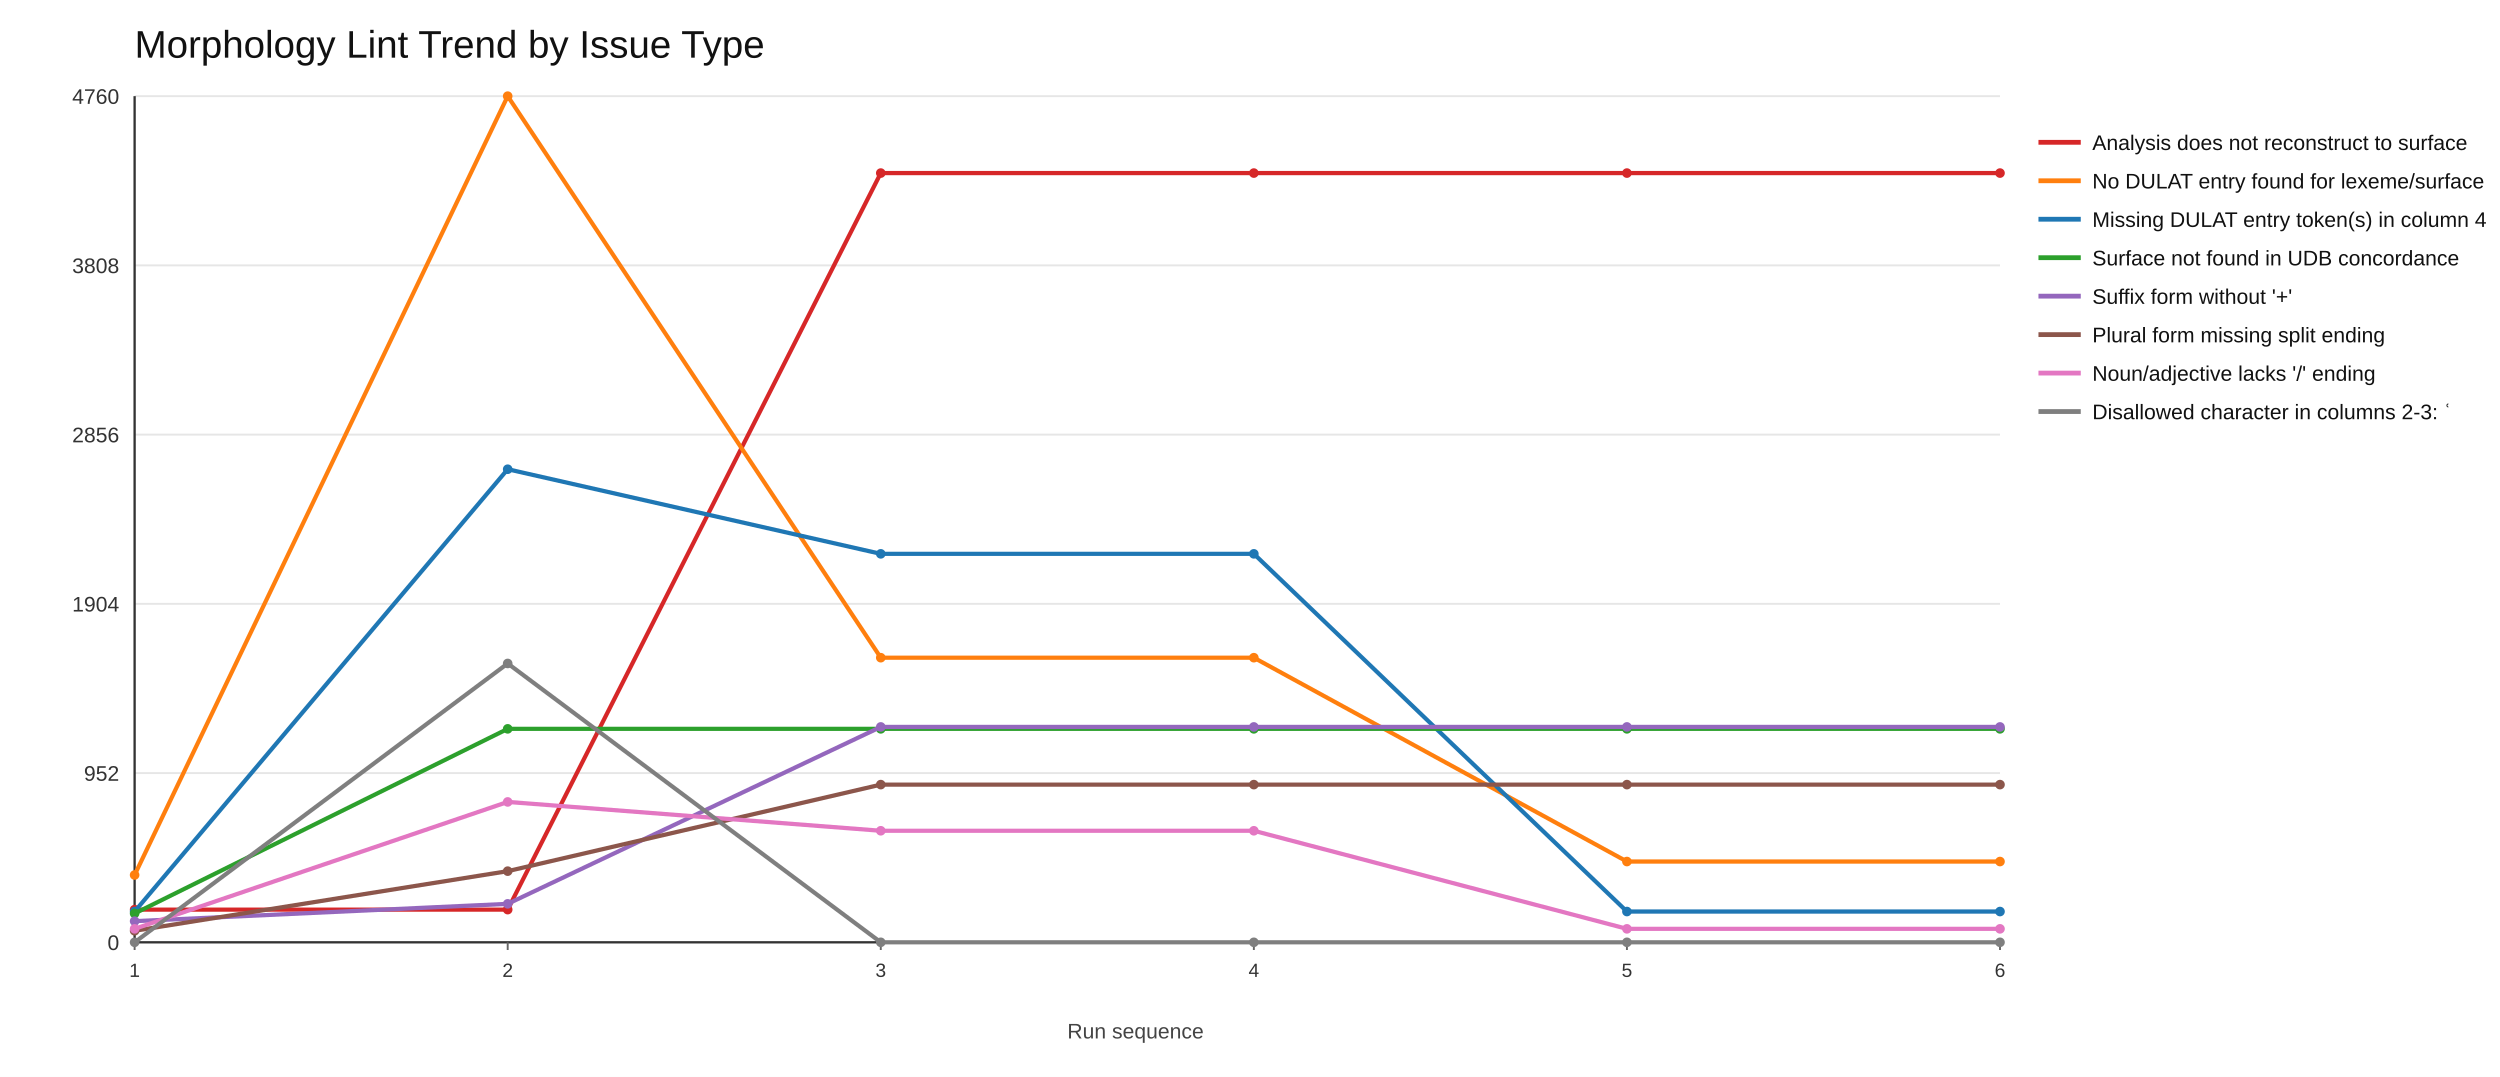
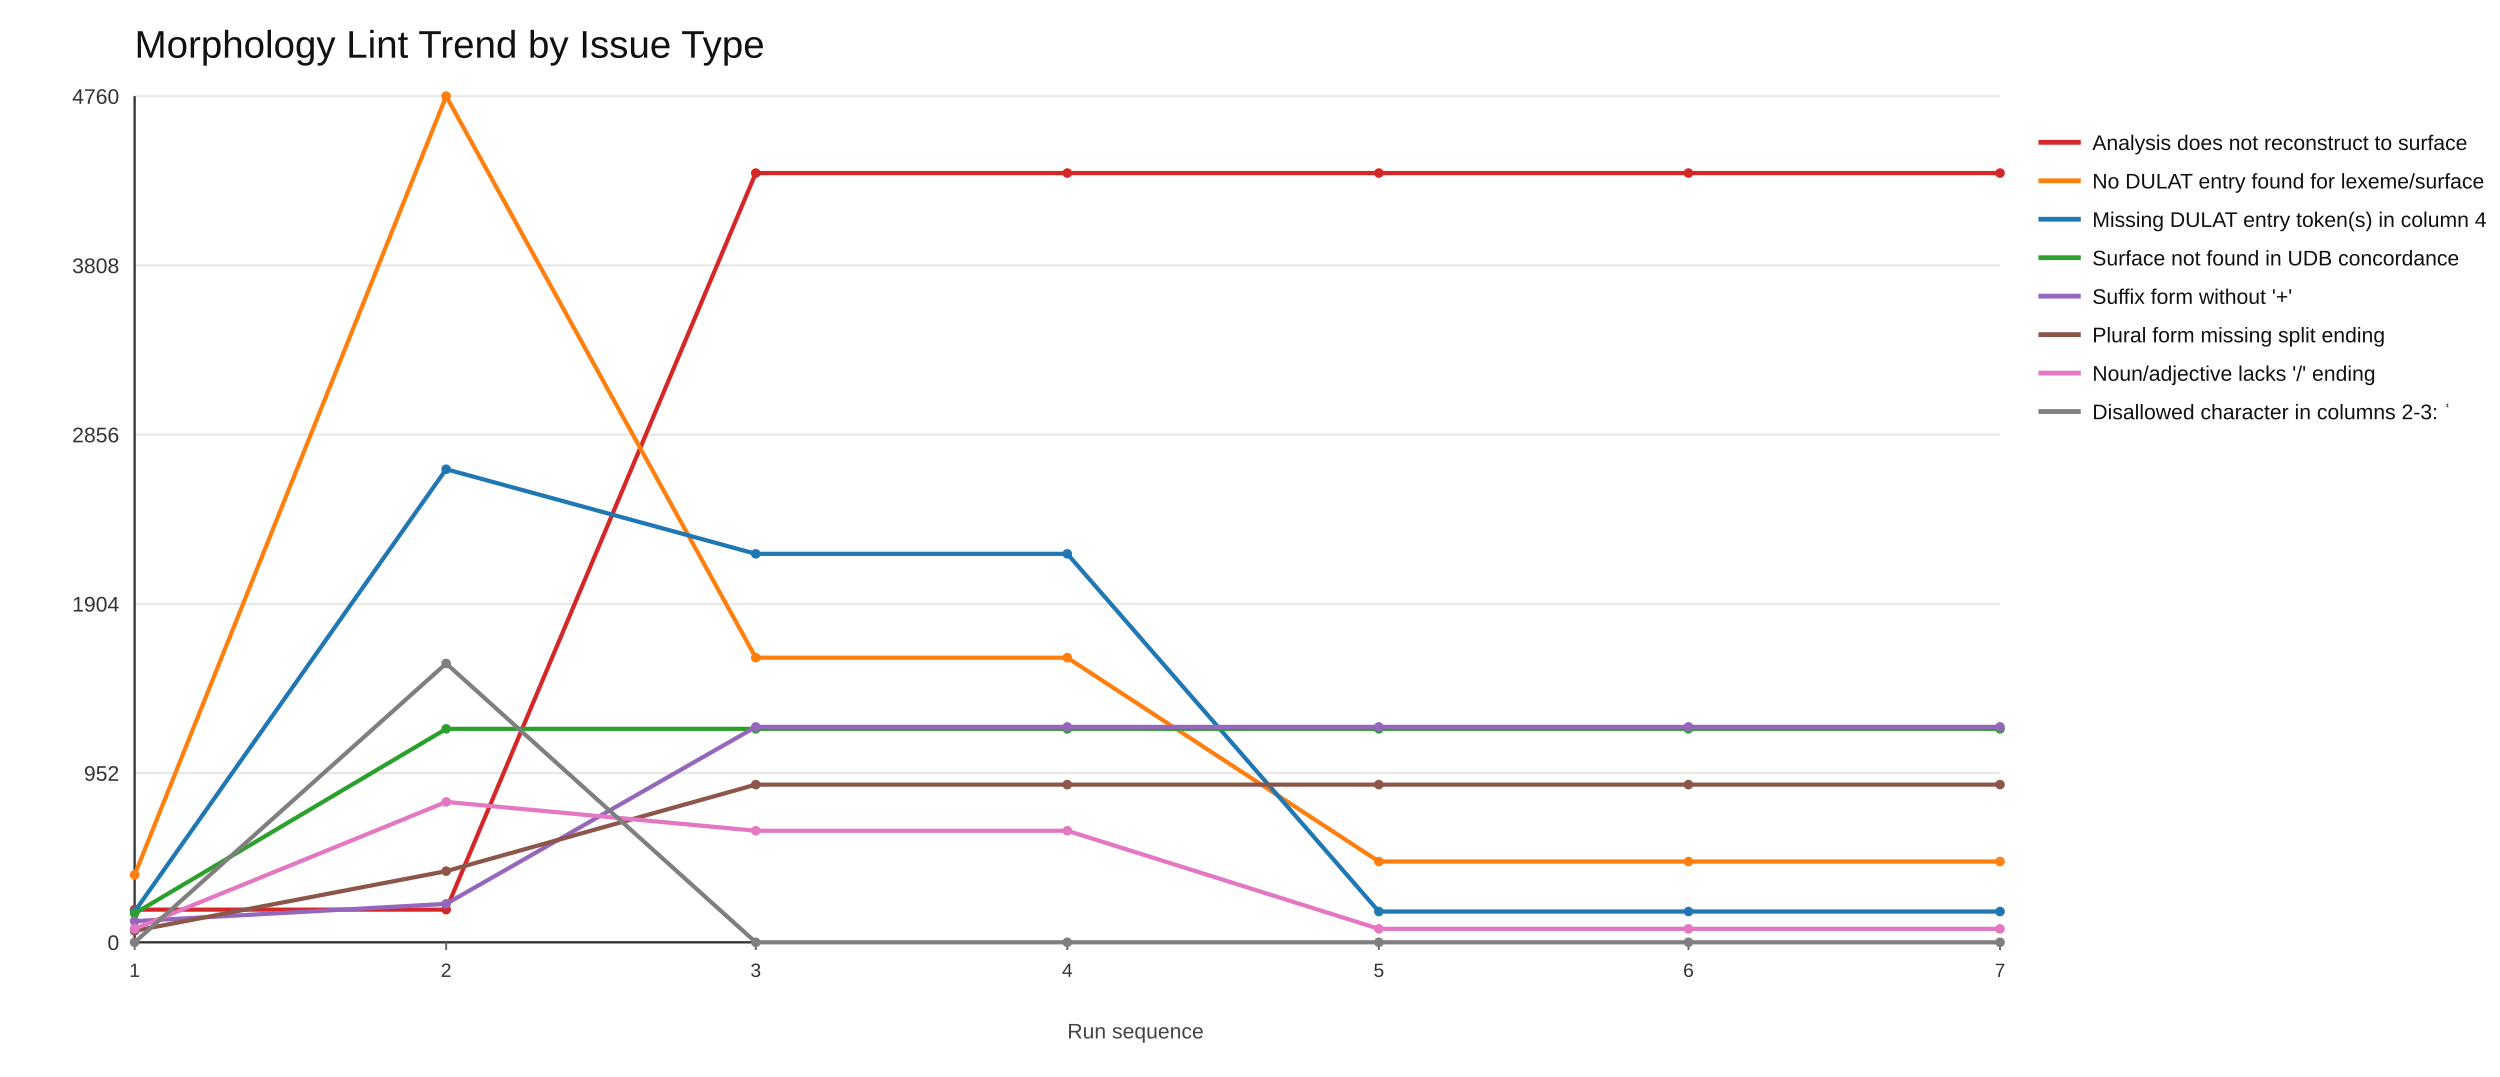
<svg xmlns="http://www.w3.org/2000/svg" width="1300" height="560">
  <rect x="0" y="0" width="1300" height="560" fill="#ffffff" />
  <text x="70" y="30" font-size="20" font-family="Arial" fill="#111">Morphology Lint Trend by Issue Type</text>
  <line x1="70" y1="490" x2="1040" y2="490" stroke="#e6e6e6" stroke-width="1" />
  <text x="62" y="494" font-size="11" font-family="Arial" fill="#333" text-anchor="end">0</text>
  <line x1="70" y1="402" x2="1040" y2="402" stroke="#e6e6e6" stroke-width="1" />
  <text x="62" y="406" font-size="11" font-family="Arial" fill="#333" text-anchor="end">952</text>
  <line x1="70" y1="314" x2="1040" y2="314" stroke="#e6e6e6" stroke-width="1" />
  <text x="62" y="318" font-size="11" font-family="Arial" fill="#333" text-anchor="end">1904</text>
  <line x1="70" y1="226" x2="1040" y2="226" stroke="#e6e6e6" stroke-width="1" />
  <text x="62" y="230" font-size="11" font-family="Arial" fill="#333" text-anchor="end">2856</text>
  <line x1="70" y1="138" x2="1040" y2="138" stroke="#e6e6e6" stroke-width="1" />
  <text x="62" y="142" font-size="11" font-family="Arial" fill="#333" text-anchor="end">3808</text>
  <line x1="70" y1="50" x2="1040" y2="50" stroke="#e6e6e6" stroke-width="1" />
  <text x="62" y="54" font-size="11" font-family="Arial" fill="#333" text-anchor="end">4760</text>
  <line x1="70" y1="490" x2="1040" y2="490" stroke="#333" stroke-width="1.2" />
  <line x1="70" y1="50" x2="70" y2="490" stroke="#333" stroke-width="1.2" />
  <line x1="70" y1="490" x2="70" y2="494" stroke="#666" stroke-width="1" />
  <text x="70" y="508" font-size="10" font-family="Arial" fill="#333" text-anchor="middle">1</text>
-   <line x1="264" y1="490" x2="264" y2="494" stroke="#666" stroke-width="1" />
-   <text x="264" y="508" font-size="10" font-family="Arial" fill="#333" text-anchor="middle">2</text>
-   <line x1="458" y1="490" x2="458" y2="494" stroke="#666" stroke-width="1" />
-   <text x="458" y="508" font-size="10" font-family="Arial" fill="#333" text-anchor="middle">3</text>
-   <line x1="652" y1="490" x2="652" y2="494" stroke="#666" stroke-width="1" />
-   <text x="652" y="508" font-size="10" font-family="Arial" fill="#333" text-anchor="middle">4</text>
-   <line x1="846" y1="490" x2="846" y2="494" stroke="#666" stroke-width="1" />
-   <text x="846" y="508" font-size="10" font-family="Arial" fill="#333" text-anchor="middle">5</text>
+   <line x1="232" y1="490" x2="232" y2="494" stroke="#666" stroke-width="1" />
+   <text x="232" y="508" font-size="10" font-family="Arial" fill="#333" text-anchor="middle">2</text>
+   <line x1="393" y1="490" x2="393" y2="494" stroke="#666" stroke-width="1" />
+   <text x="393" y="508" font-size="10" font-family="Arial" fill="#333" text-anchor="middle">3</text>
+   <line x1="555" y1="490" x2="555" y2="494" stroke="#666" stroke-width="1" />
+   <text x="555" y="508" font-size="10" font-family="Arial" fill="#333" text-anchor="middle">4</text>
+   <line x1="717" y1="490" x2="717" y2="494" stroke="#666" stroke-width="1" />
+   <text x="717" y="508" font-size="10" font-family="Arial" fill="#333" text-anchor="middle">5</text>
+   <line x1="878" y1="490" x2="878" y2="494" stroke="#666" stroke-width="1" />
+   <text x="878" y="508" font-size="10" font-family="Arial" fill="#333" text-anchor="middle">6</text>
  <line x1="1040" y1="490" x2="1040" y2="494" stroke="#666" stroke-width="1" />
-   <text x="1040" y="508" font-size="10" font-family="Arial" fill="#333" text-anchor="middle">6</text>
-   <polyline fill="none" stroke="#d62728" stroke-width="2.2" points="70,473 264,473 458,90 652,90 846,90 1040,90" />
+   <text x="1040" y="508" font-size="10" font-family="Arial" fill="#333" text-anchor="middle">7</text>
+   <polyline fill="none" stroke="#d62728" stroke-width="2.2" points="70,473 232,473 393,90 555,90 717,90 878,90 1040,90" />
  <circle cx="70" cy="473" r="2.5" fill="#d62728" />
-   <circle cx="264" cy="473" r="2.5" fill="#d62728" />
-   <circle cx="458" cy="90" r="2.5" fill="#d62728" />
-   <circle cx="652" cy="90" r="2.5" fill="#d62728" />
-   <circle cx="846" cy="90" r="2.5" fill="#d62728" />
+   <circle cx="232" cy="473" r="2.5" fill="#d62728" />
+   <circle cx="393" cy="90" r="2.5" fill="#d62728" />
+   <circle cx="555" cy="90" r="2.5" fill="#d62728" />
+   <circle cx="717" cy="90" r="2.5" fill="#d62728" />
+   <circle cx="878" cy="90" r="2.5" fill="#d62728" />
  <circle cx="1040" cy="90" r="2.5" fill="#d62728" />
  <line x1="1060" y1="74" x2="1082" y2="74" stroke="#d62728" stroke-width="2.5" />
  <text x="1088" y="78" font-size="11" font-family="Arial" fill="#111">Analysis does not reconstruct to surface</text>
-   <polyline fill="none" stroke="#ff7f0e" stroke-width="2.2" points="70,455 264,50 458,342 652,342 846,448 1040,448" />
+   <polyline fill="none" stroke="#ff7f0e" stroke-width="2.2" points="70,455 232,50 393,342 555,342 717,448 878,448 1040,448" />
  <circle cx="70" cy="455" r="2.5" fill="#ff7f0e" />
-   <circle cx="264" cy="50" r="2.5" fill="#ff7f0e" />
-   <circle cx="458" cy="342" r="2.5" fill="#ff7f0e" />
-   <circle cx="652" cy="342" r="2.5" fill="#ff7f0e" />
-   <circle cx="846" cy="448" r="2.5" fill="#ff7f0e" />
+   <circle cx="232" cy="50" r="2.5" fill="#ff7f0e" />
+   <circle cx="393" cy="342" r="2.5" fill="#ff7f0e" />
+   <circle cx="555" cy="342" r="2.5" fill="#ff7f0e" />
+   <circle cx="717" cy="448" r="2.5" fill="#ff7f0e" />
+   <circle cx="878" cy="448" r="2.5" fill="#ff7f0e" />
  <circle cx="1040" cy="448" r="2.5" fill="#ff7f0e" />
  <line x1="1060" y1="94" x2="1082" y2="94" stroke="#ff7f0e" stroke-width="2.5" />
  <text x="1088" y="98" font-size="11" font-family="Arial" fill="#111">No DULAT entry found for lexeme/surface</text>
-   <polyline fill="none" stroke="#1f77b4" stroke-width="2.2" points="70,474 264,244 458,288 652,288 846,474 1040,474" />
+   <polyline fill="none" stroke="#1f77b4" stroke-width="2.2" points="70,474 232,244 393,288 555,288 717,474 878,474 1040,474" />
  <circle cx="70" cy="474" r="2.5" fill="#1f77b4" />
-   <circle cx="264" cy="244" r="2.5" fill="#1f77b4" />
-   <circle cx="458" cy="288" r="2.5" fill="#1f77b4" />
-   <circle cx="652" cy="288" r="2.5" fill="#1f77b4" />
-   <circle cx="846" cy="474" r="2.5" fill="#1f77b4" />
+   <circle cx="232" cy="244" r="2.5" fill="#1f77b4" />
+   <circle cx="393" cy="288" r="2.5" fill="#1f77b4" />
+   <circle cx="555" cy="288" r="2.5" fill="#1f77b4" />
+   <circle cx="717" cy="474" r="2.5" fill="#1f77b4" />
+   <circle cx="878" cy="474" r="2.5" fill="#1f77b4" />
  <circle cx="1040" cy="474" r="2.5" fill="#1f77b4" />
  <line x1="1060" y1="114" x2="1082" y2="114" stroke="#1f77b4" stroke-width="2.5" />
  <text x="1088" y="118" font-size="11" font-family="Arial" fill="#111">Missing DULAT entry token(s) in column 4</text>
-   <polyline fill="none" stroke="#2ca02c" stroke-width="2.2" points="70,475 264,379 458,379 652,379 846,379 1040,379" />
+   <polyline fill="none" stroke="#2ca02c" stroke-width="2.2" points="70,475 232,379 393,379 555,379 717,379 878,379 1040,379" />
  <circle cx="70" cy="475" r="2.5" fill="#2ca02c" />
-   <circle cx="264" cy="379" r="2.5" fill="#2ca02c" />
-   <circle cx="458" cy="379" r="2.5" fill="#2ca02c" />
-   <circle cx="652" cy="379" r="2.5" fill="#2ca02c" />
-   <circle cx="846" cy="379" r="2.5" fill="#2ca02c" />
+   <circle cx="232" cy="379" r="2.5" fill="#2ca02c" />
+   <circle cx="393" cy="379" r="2.5" fill="#2ca02c" />
+   <circle cx="555" cy="379" r="2.5" fill="#2ca02c" />
+   <circle cx="717" cy="379" r="2.5" fill="#2ca02c" />
+   <circle cx="878" cy="379" r="2.5" fill="#2ca02c" />
  <circle cx="1040" cy="379" r="2.5" fill="#2ca02c" />
  <line x1="1060" y1="134" x2="1082" y2="134" stroke="#2ca02c" stroke-width="2.5" />
  <text x="1088" y="138" font-size="11" font-family="Arial" fill="#111">Surface not found in UDB concordance</text>
-   <polyline fill="none" stroke="#9467bd" stroke-width="2.2" points="70,479 264,470 458,378 652,378 846,378 1040,378" />
+   <polyline fill="none" stroke="#9467bd" stroke-width="2.2" points="70,479 232,470 393,378 555,378 717,378 878,378 1040,378" />
  <circle cx="70" cy="479" r="2.5" fill="#9467bd" />
-   <circle cx="264" cy="470" r="2.5" fill="#9467bd" />
-   <circle cx="458" cy="378" r="2.5" fill="#9467bd" />
-   <circle cx="652" cy="378" r="2.5" fill="#9467bd" />
-   <circle cx="846" cy="378" r="2.5" fill="#9467bd" />
+   <circle cx="232" cy="470" r="2.5" fill="#9467bd" />
+   <circle cx="393" cy="378" r="2.5" fill="#9467bd" />
+   <circle cx="555" cy="378" r="2.5" fill="#9467bd" />
+   <circle cx="717" cy="378" r="2.5" fill="#9467bd" />
+   <circle cx="878" cy="378" r="2.5" fill="#9467bd" />
  <circle cx="1040" cy="378" r="2.5" fill="#9467bd" />
  <line x1="1060" y1="154" x2="1082" y2="154" stroke="#9467bd" stroke-width="2.5" />
  <text x="1088" y="158" font-size="11" font-family="Arial" fill="#111">Suffix form without '+'</text>
-   <polyline fill="none" stroke="#8c564b" stroke-width="2.2" points="70,484 264,453 458,408 652,408 846,408 1040,408" />
+   <polyline fill="none" stroke="#8c564b" stroke-width="2.2" points="70,484 232,453 393,408 555,408 717,408 878,408 1040,408" />
  <circle cx="70" cy="484" r="2.5" fill="#8c564b" />
-   <circle cx="264" cy="453" r="2.5" fill="#8c564b" />
-   <circle cx="458" cy="408" r="2.5" fill="#8c564b" />
-   <circle cx="652" cy="408" r="2.5" fill="#8c564b" />
-   <circle cx="846" cy="408" r="2.5" fill="#8c564b" />
+   <circle cx="232" cy="453" r="2.5" fill="#8c564b" />
+   <circle cx="393" cy="408" r="2.5" fill="#8c564b" />
+   <circle cx="555" cy="408" r="2.5" fill="#8c564b" />
+   <circle cx="717" cy="408" r="2.5" fill="#8c564b" />
+   <circle cx="878" cy="408" r="2.5" fill="#8c564b" />
  <circle cx="1040" cy="408" r="2.5" fill="#8c564b" />
  <line x1="1060" y1="174" x2="1082" y2="174" stroke="#8c564b" stroke-width="2.5" />
  <text x="1088" y="178" font-size="11" font-family="Arial" fill="#111">Plural form missing split ending</text>
-   <polyline fill="none" stroke="#e377c2" stroke-width="2.2" points="70,483 264,417 458,432 652,432 846,483 1040,483" />
+   <polyline fill="none" stroke="#e377c2" stroke-width="2.2" points="70,483 232,417 393,432 555,432 717,483 878,483 1040,483" />
  <circle cx="70" cy="483" r="2.5" fill="#e377c2" />
-   <circle cx="264" cy="417" r="2.5" fill="#e377c2" />
-   <circle cx="458" cy="432" r="2.5" fill="#e377c2" />
-   <circle cx="652" cy="432" r="2.5" fill="#e377c2" />
-   <circle cx="846" cy="483" r="2.5" fill="#e377c2" />
+   <circle cx="232" cy="417" r="2.5" fill="#e377c2" />
+   <circle cx="393" cy="432" r="2.5" fill="#e377c2" />
+   <circle cx="555" cy="432" r="2.5" fill="#e377c2" />
+   <circle cx="717" cy="483" r="2.5" fill="#e377c2" />
+   <circle cx="878" cy="483" r="2.5" fill="#e377c2" />
  <circle cx="1040" cy="483" r="2.5" fill="#e377c2" />
  <line x1="1060" y1="194" x2="1082" y2="194" stroke="#e377c2" stroke-width="2.5" />
  <text x="1088" y="198" font-size="11" font-family="Arial" fill="#111">Noun/adjective lacks '/' ending</text>
-   <polyline fill="none" stroke="#7f7f7f" stroke-width="2.2" points="70,490 264,345 458,490 652,490 846,490 1040,490" />
+   <polyline fill="none" stroke="#7f7f7f" stroke-width="2.2" points="70,490 232,345 393,490 555,490 717,490 878,490 1040,490" />
  <circle cx="70" cy="490" r="2.5" fill="#7f7f7f" />
-   <circle cx="264" cy="345" r="2.5" fill="#7f7f7f" />
-   <circle cx="458" cy="490" r="2.5" fill="#7f7f7f" />
-   <circle cx="652" cy="490" r="2.5" fill="#7f7f7f" />
-   <circle cx="846" cy="490" r="2.5" fill="#7f7f7f" />
+   <circle cx="232" cy="345" r="2.5" fill="#7f7f7f" />
+   <circle cx="393" cy="490" r="2.5" fill="#7f7f7f" />
+   <circle cx="555" cy="490" r="2.5" fill="#7f7f7f" />
+   <circle cx="717" cy="490" r="2.5" fill="#7f7f7f" />
+   <circle cx="878" cy="490" r="2.5" fill="#7f7f7f" />
  <circle cx="1040" cy="490" r="2.5" fill="#7f7f7f" />
  <line x1="1060" y1="214" x2="1082" y2="214" stroke="#7f7f7f" stroke-width="2.5" />
  <text x="1088" y="218" font-size="11" font-family="Arial" fill="#111">Disallowed character in columns 2-3: ʿ</text>
  <text x="555" y="540" font-size="11" font-family="Arial" fill="#444">Run sequence</text>
</svg>
